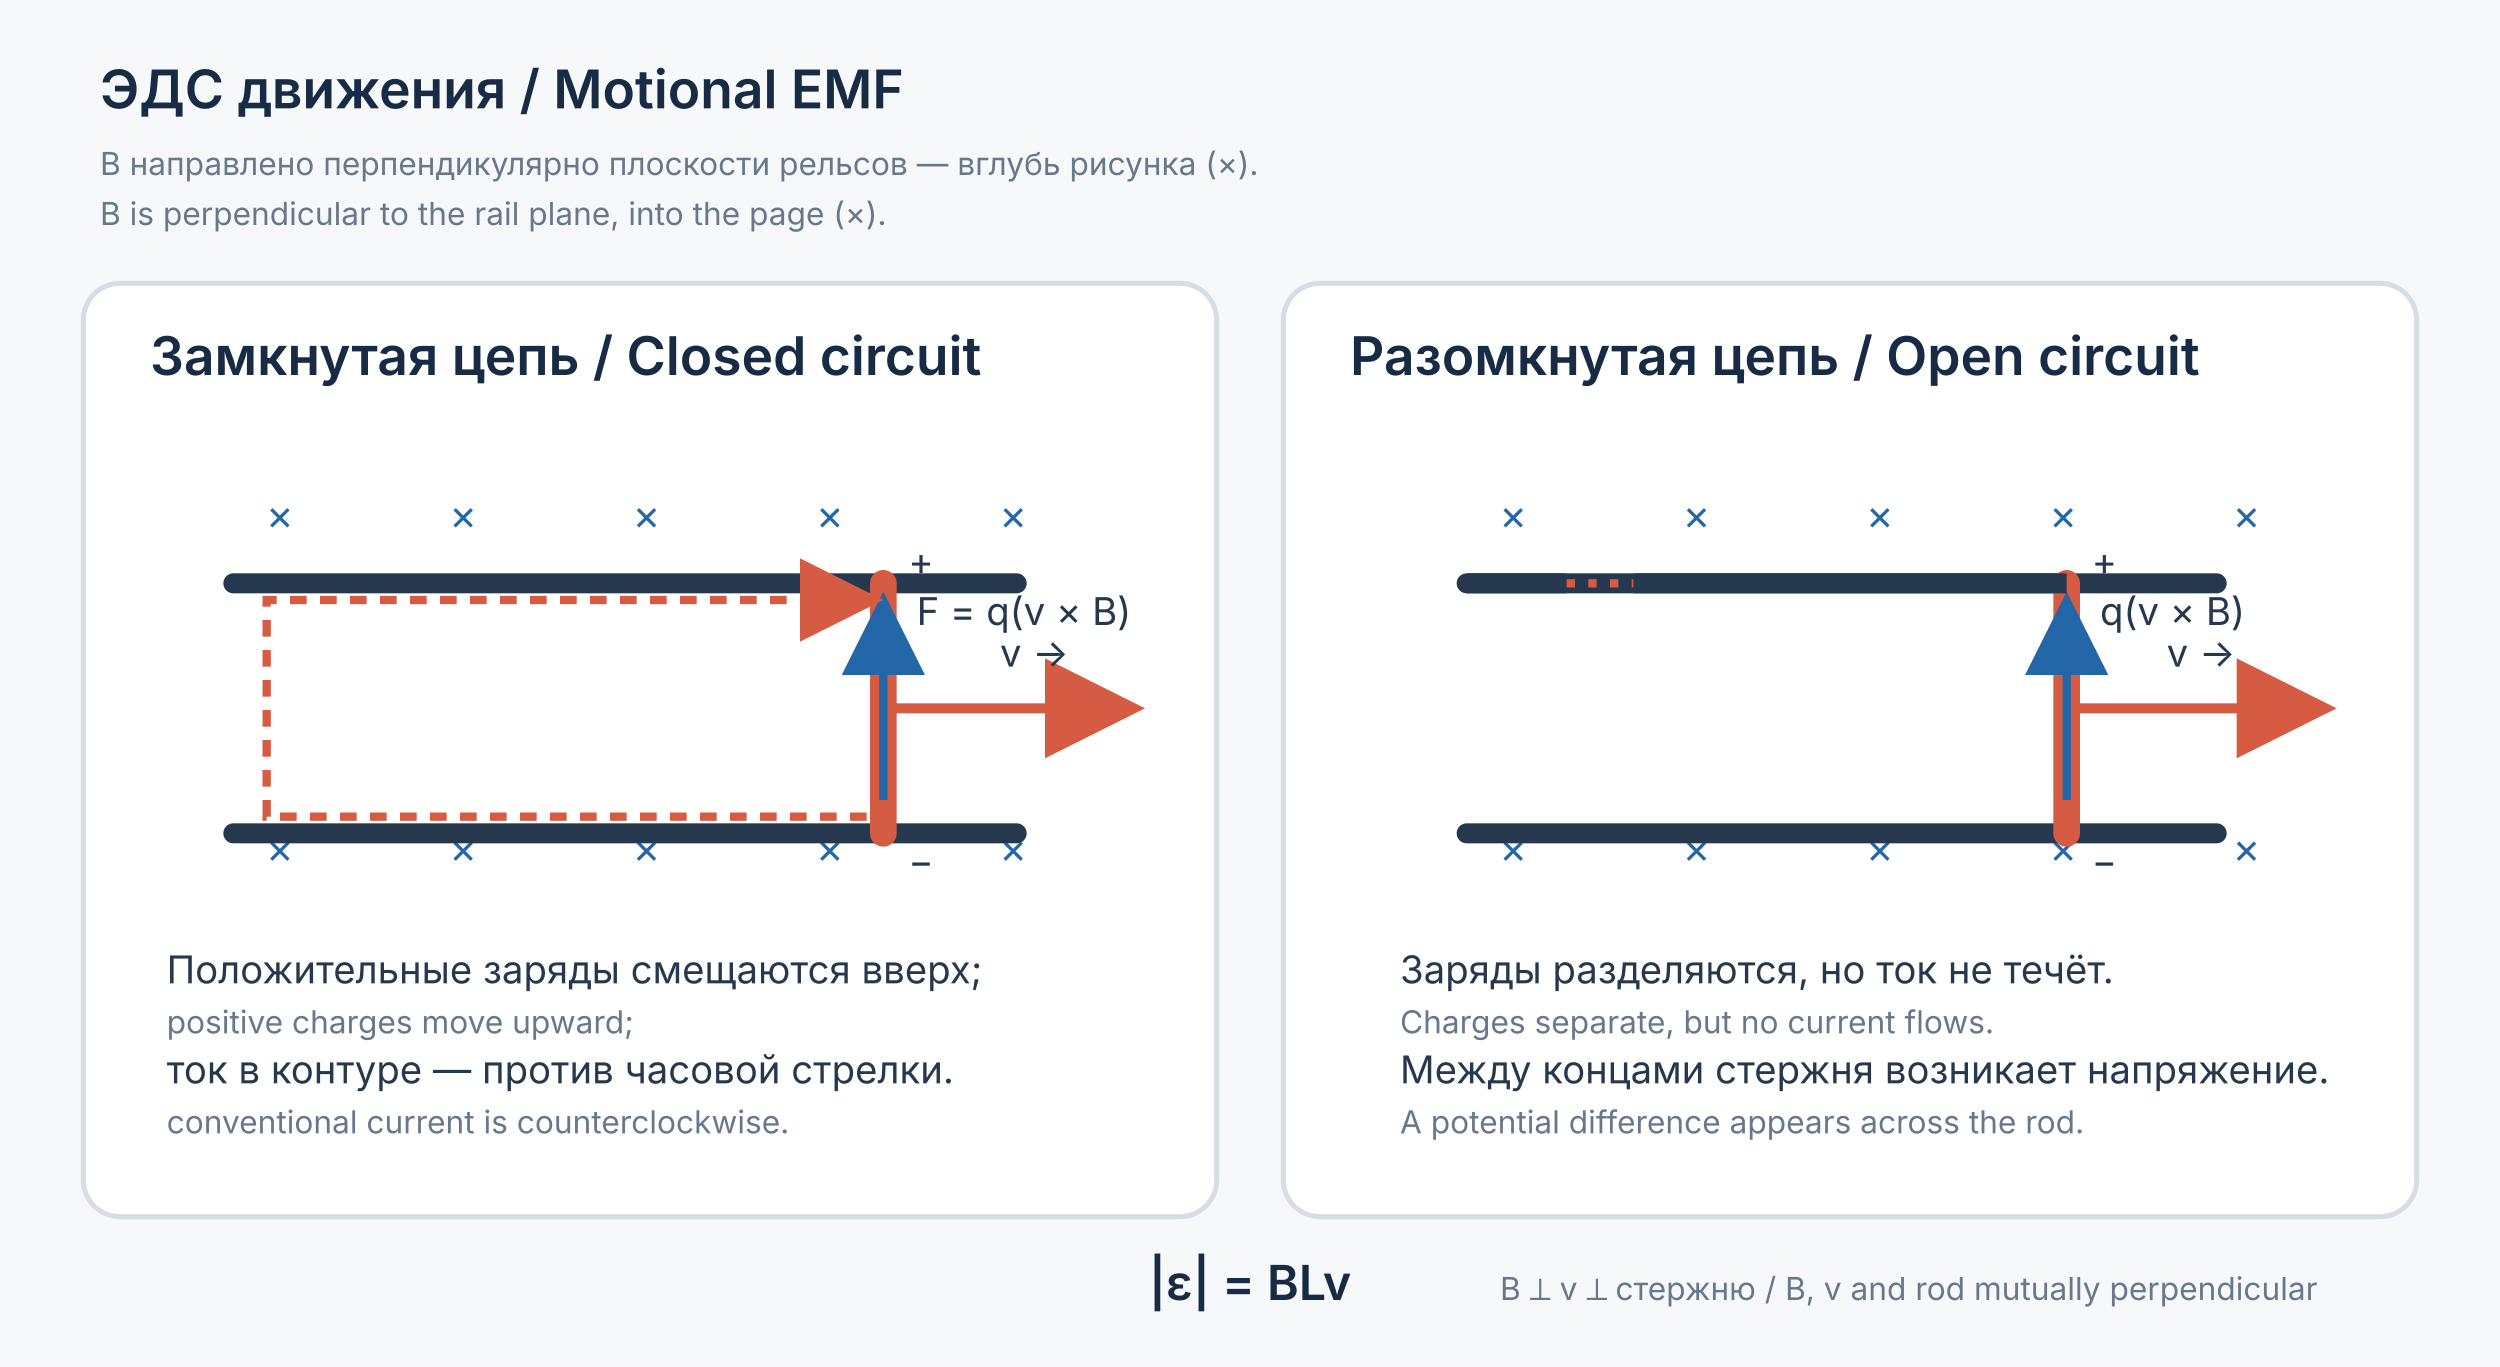
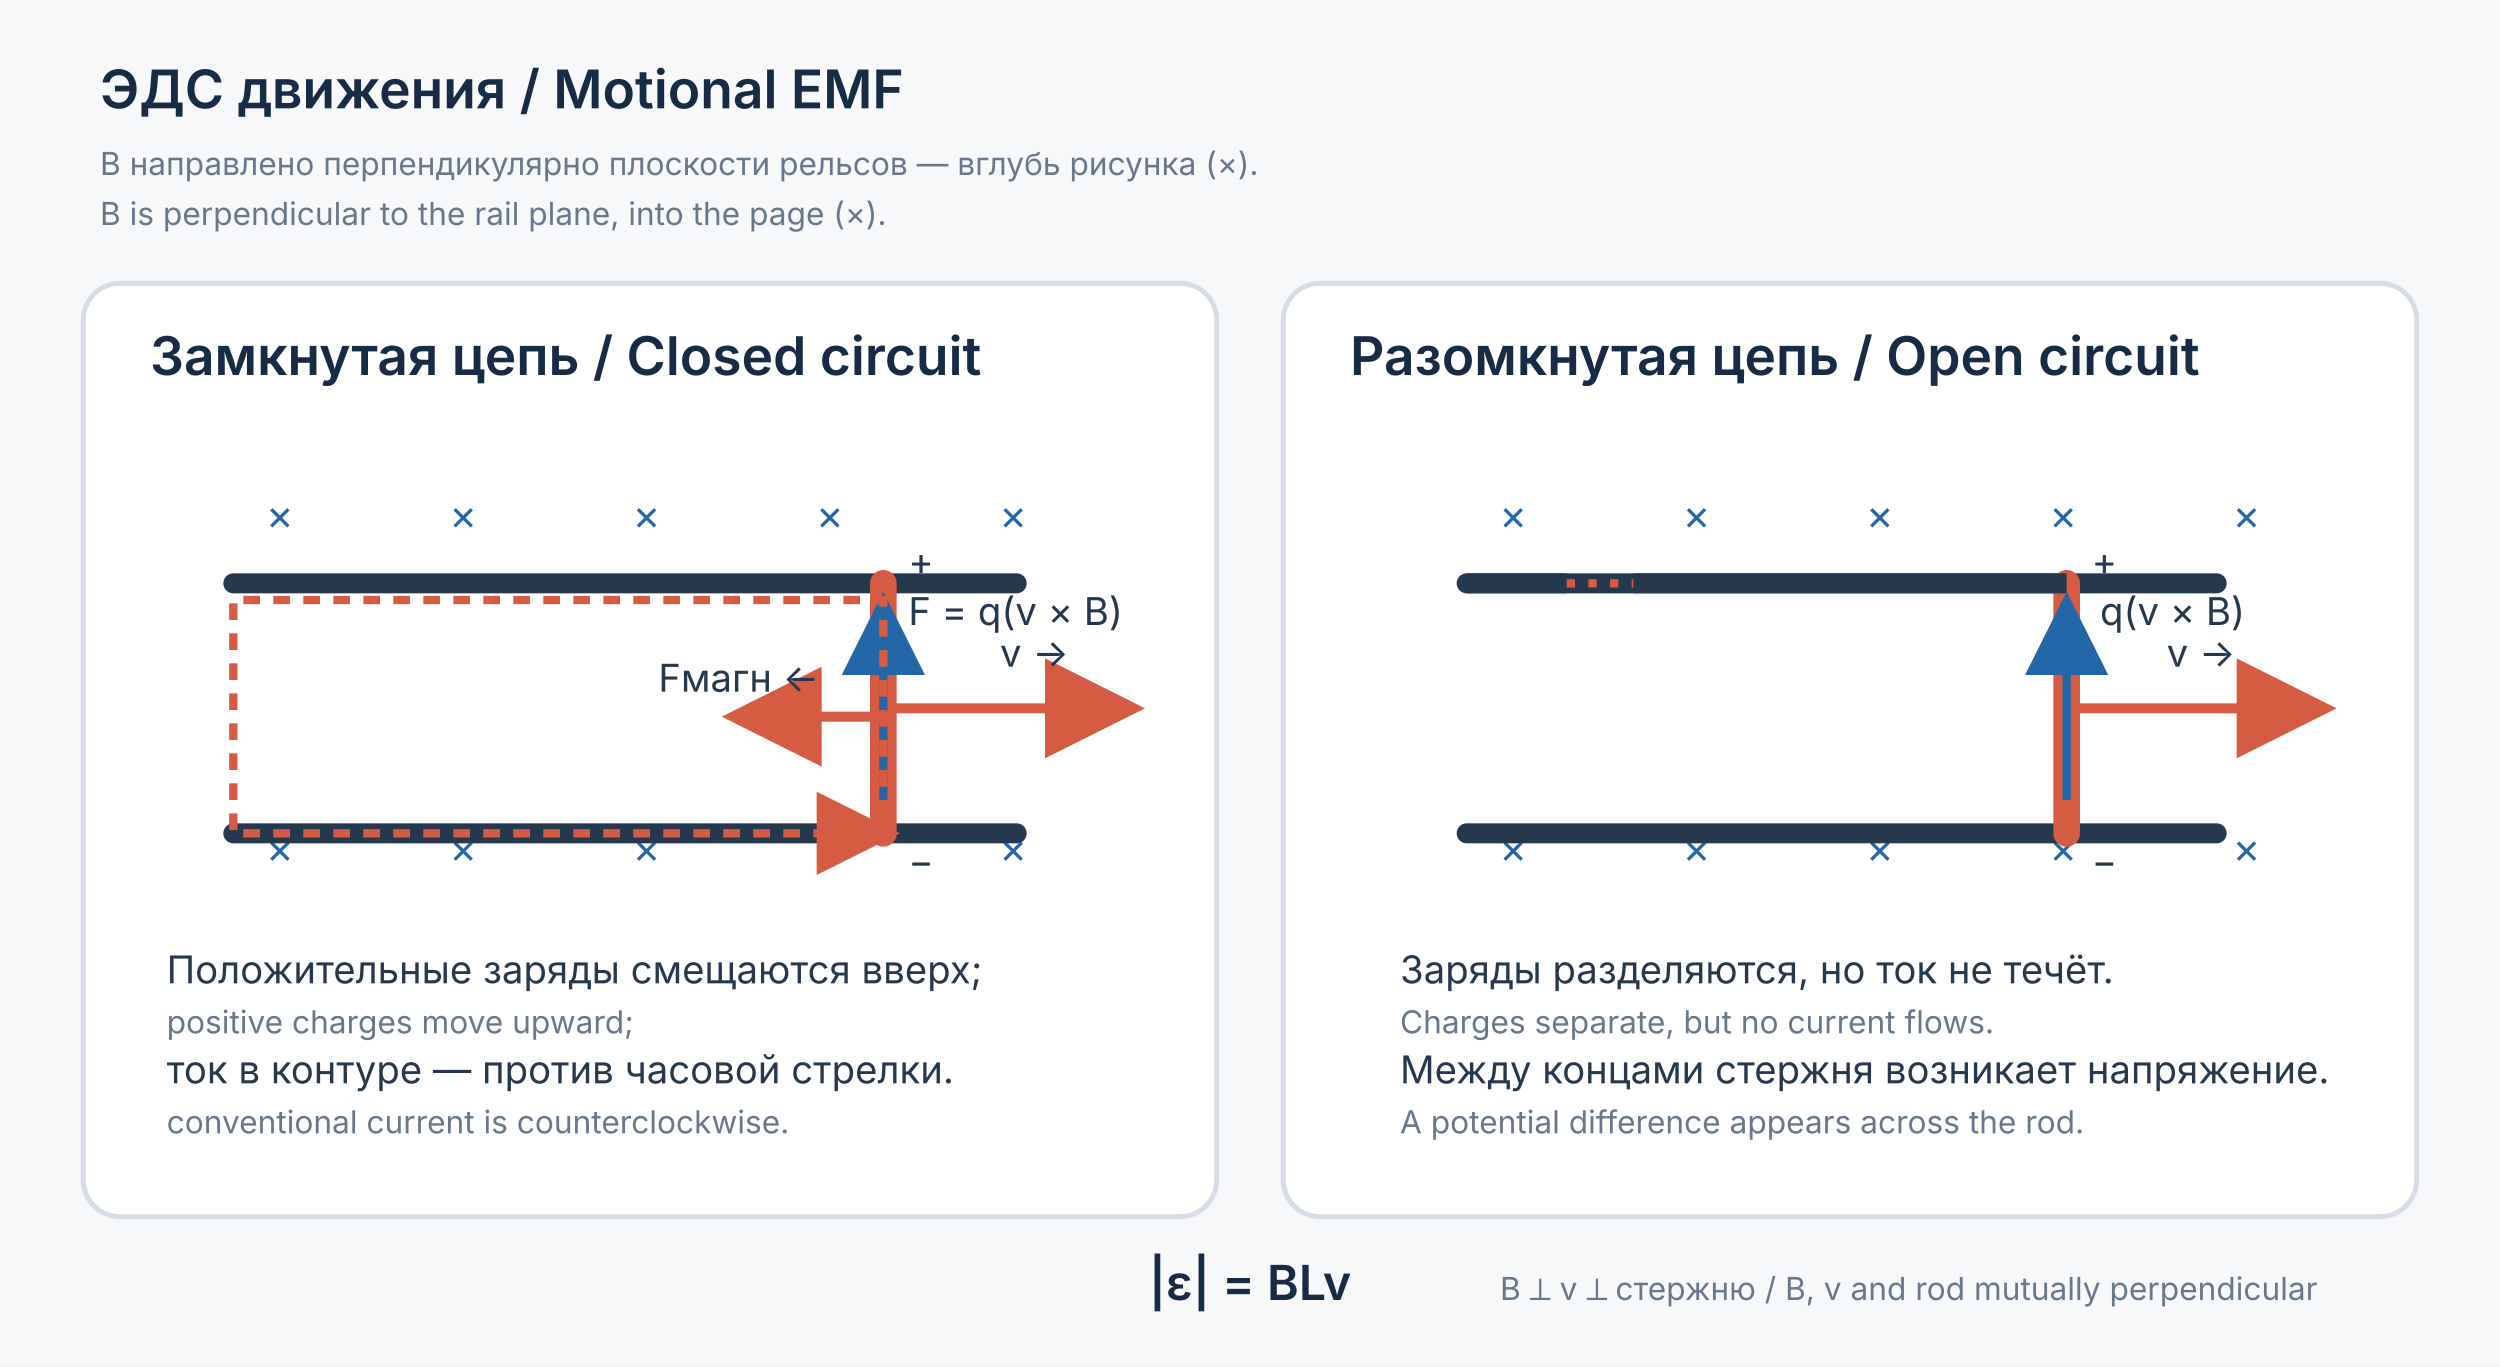
<svg xmlns="http://www.w3.org/2000/svg" viewBox="0 0 1500 820" role="img" aria-labelledby="t d">
  <defs>
    <marker id="red" markerWidth="10" markerHeight="10" refX="8" refY="5" orient="auto">
      <path d="M0 0L10 5L0 10Z" fill="#d65b43" />
    </marker>
    <marker id="blue" markerWidth="10" markerHeight="10" refX="8" refY="5" orient="auto">
      <path d="M0 0L10 5L0 10Z" fill="#2367a8" />
    </marker>
    <style>
.bg{fill:#f7f8fa}.card{fill:#fff;stroke:#d7dde5;stroke-width:3}.h{font:600 32px Inter,Arial,sans-serif;fill:#172b45}.lab{font:23px Inter,Arial,sans-serif;fill:#26384d}.en{font:19px Inter,Arial,sans-serif;fill:#68788c}.formula{font:600 29px Inter,Arial,sans-serif;fill:#172b45}.rail{stroke:#26384d;stroke-width:12;stroke-linecap:round}.rod{stroke:#d65b43;stroke-width:16;stroke-linecap:round}.arr{fill:none;stroke:#d65b43;stroke-width:6;marker-end:url(#red)}.barr{fill:none;stroke:#2367a8;stroke-width:5;marker-end:url(#blue)}
</style>
  </defs>
  <rect class="bg" width="1500" height="820" />
  <text class="h" x="60" y="65">ЭДС движения / Motional EMF</text>
  <text class="en" x="60" y="105">B направлено перпендикулярно плоскости рельсов — вглубь рисунка (×).</text>
  <text class="en" x="60" y="135">B is perpendicular to the rail plane, into the page (×).</text>
  <rect class="card" x="50" y="170" width="680" height="560" rx="22" />
  <rect class="card" x="770" y="170" width="680" height="560" rx="22" />
  <text class="h" x="90" y="225">Замкнутая цепь / Closed circuit</text>
  <g fill="#2367a8" font-size="28" font-weight="700">
    <text x="160" y="320">×</text>
    <text x="270" y="320">×</text>
    <text x="380" y="320">×</text>
    <text x="490" y="320">×</text>
    <text x="600" y="320">×</text>
    <text x="160" y="520">×</text>
    <text x="270" y="520">×</text>
    <text x="380" y="520">×</text>
    <text x="490" y="520">×</text>
    <text x="600" y="520">×</text>
  </g>
  <path class="rail" d="M140 350 H610 M140 500 H610" />
  <path class="rod" d="M530 350 V500" />
  <path d="M530 425 H675" class="arr" />
  <text class="lab" x="600" y="400">v →</text>
  <path d="M530 480 V365" class="barr" />
-   <text class="lab" x="550" y="375">F = q(v × B)</text>
+   <text class="lab" x="545" y="375">F = q(v × B)</text>
+   <path d="M535 430 H445" class="arr" />
+   <text class="lab" x="395" y="415">Fмагн ←</text>
  <text class="lab" x="545" y="345" fill="#d65b43">+</text>
  <text class="lab" x="545" y="525" fill="#2367a8">−</text>
-   <path d="M520 490 H160 V360 H520" fill="none" stroke="#d65b43" stroke-width="5" stroke-dasharray="10 8" marker-end="url(#red)" />
+   <path d="M530 490 V360 H140 V500 H530" fill="none" stroke="#d65b43" stroke-width="5" stroke-dasharray="10 8" marker-end="url(#red)" />
  <text class="lab" x="100" y="590">Положительные заряды смещаются вверх;</text>
  <text class="en" x="100" y="620">positive charges move upward;</text>
  <text class="lab" x="100" y="650">ток в контуре — против часовой стрелки.</text>
  <text class="en" x="100" y="680">conventional current is counterclockwise.</text>
  <text class="h" x="810" y="225">Разомкнутая цепь / Open circuit</text>
  <g fill="#2367a8" font-size="28" font-weight="700">
    <text x="900" y="320">×</text>
    <text x="1010" y="320">×</text>
    <text x="1120" y="320">×</text>
    <text x="1230" y="320">×</text>
    <text x="1340" y="320">×</text>
    <text x="900" y="520">×</text>
    <text x="1010" y="520">×</text>
    <text x="1120" y="520">×</text>
    <text x="1230" y="520">×</text>
    <text x="1340" y="520">×</text>
  </g>
  <path class="rail" d="M880 350 H1330 M880 500 H1330" />
  <path class="rod" d="M1240 350 V500" />
  <path d="M1240 425 H1390" class="arr" />
  <text class="lab" x="1300" y="400">v →</text>
  <path d="M1240 480 V365" class="barr" />
  <text class="lab" x="1260" y="375">q(v × B)</text>
  <text class="lab" x="1255" y="345" fill="#d65b43">+</text>
  <text class="lab" x="1255" y="525" fill="#2367a8">−</text>
  <path d="M880 350 H940 M980 350 H1240" stroke="#26384d" stroke-width="12" fill="none" />
  <path d="M940 350 L980 350" stroke="#d65b43" stroke-width="5" stroke-dasharray="5 8" />
  <text class="lab" x="840" y="590">Заряды разделяются, но ток не течёт.</text>
  <text class="en" x="840" y="620">Charges separate, but no current flows.</text>
  <text class="lab" x="840" y="650">Между концами стержня возникает напряжение.</text>
  <text class="en" x="840" y="680">A potential difference appears across the rod.</text>
  <text class="formula" x="750" y="780" text-anchor="middle">|ε| = BLv</text>
  <text class="en" x="900" y="780">B ⟂ v ⟂ стержню / B, v and rod mutually perpendicular</text>
</svg>
